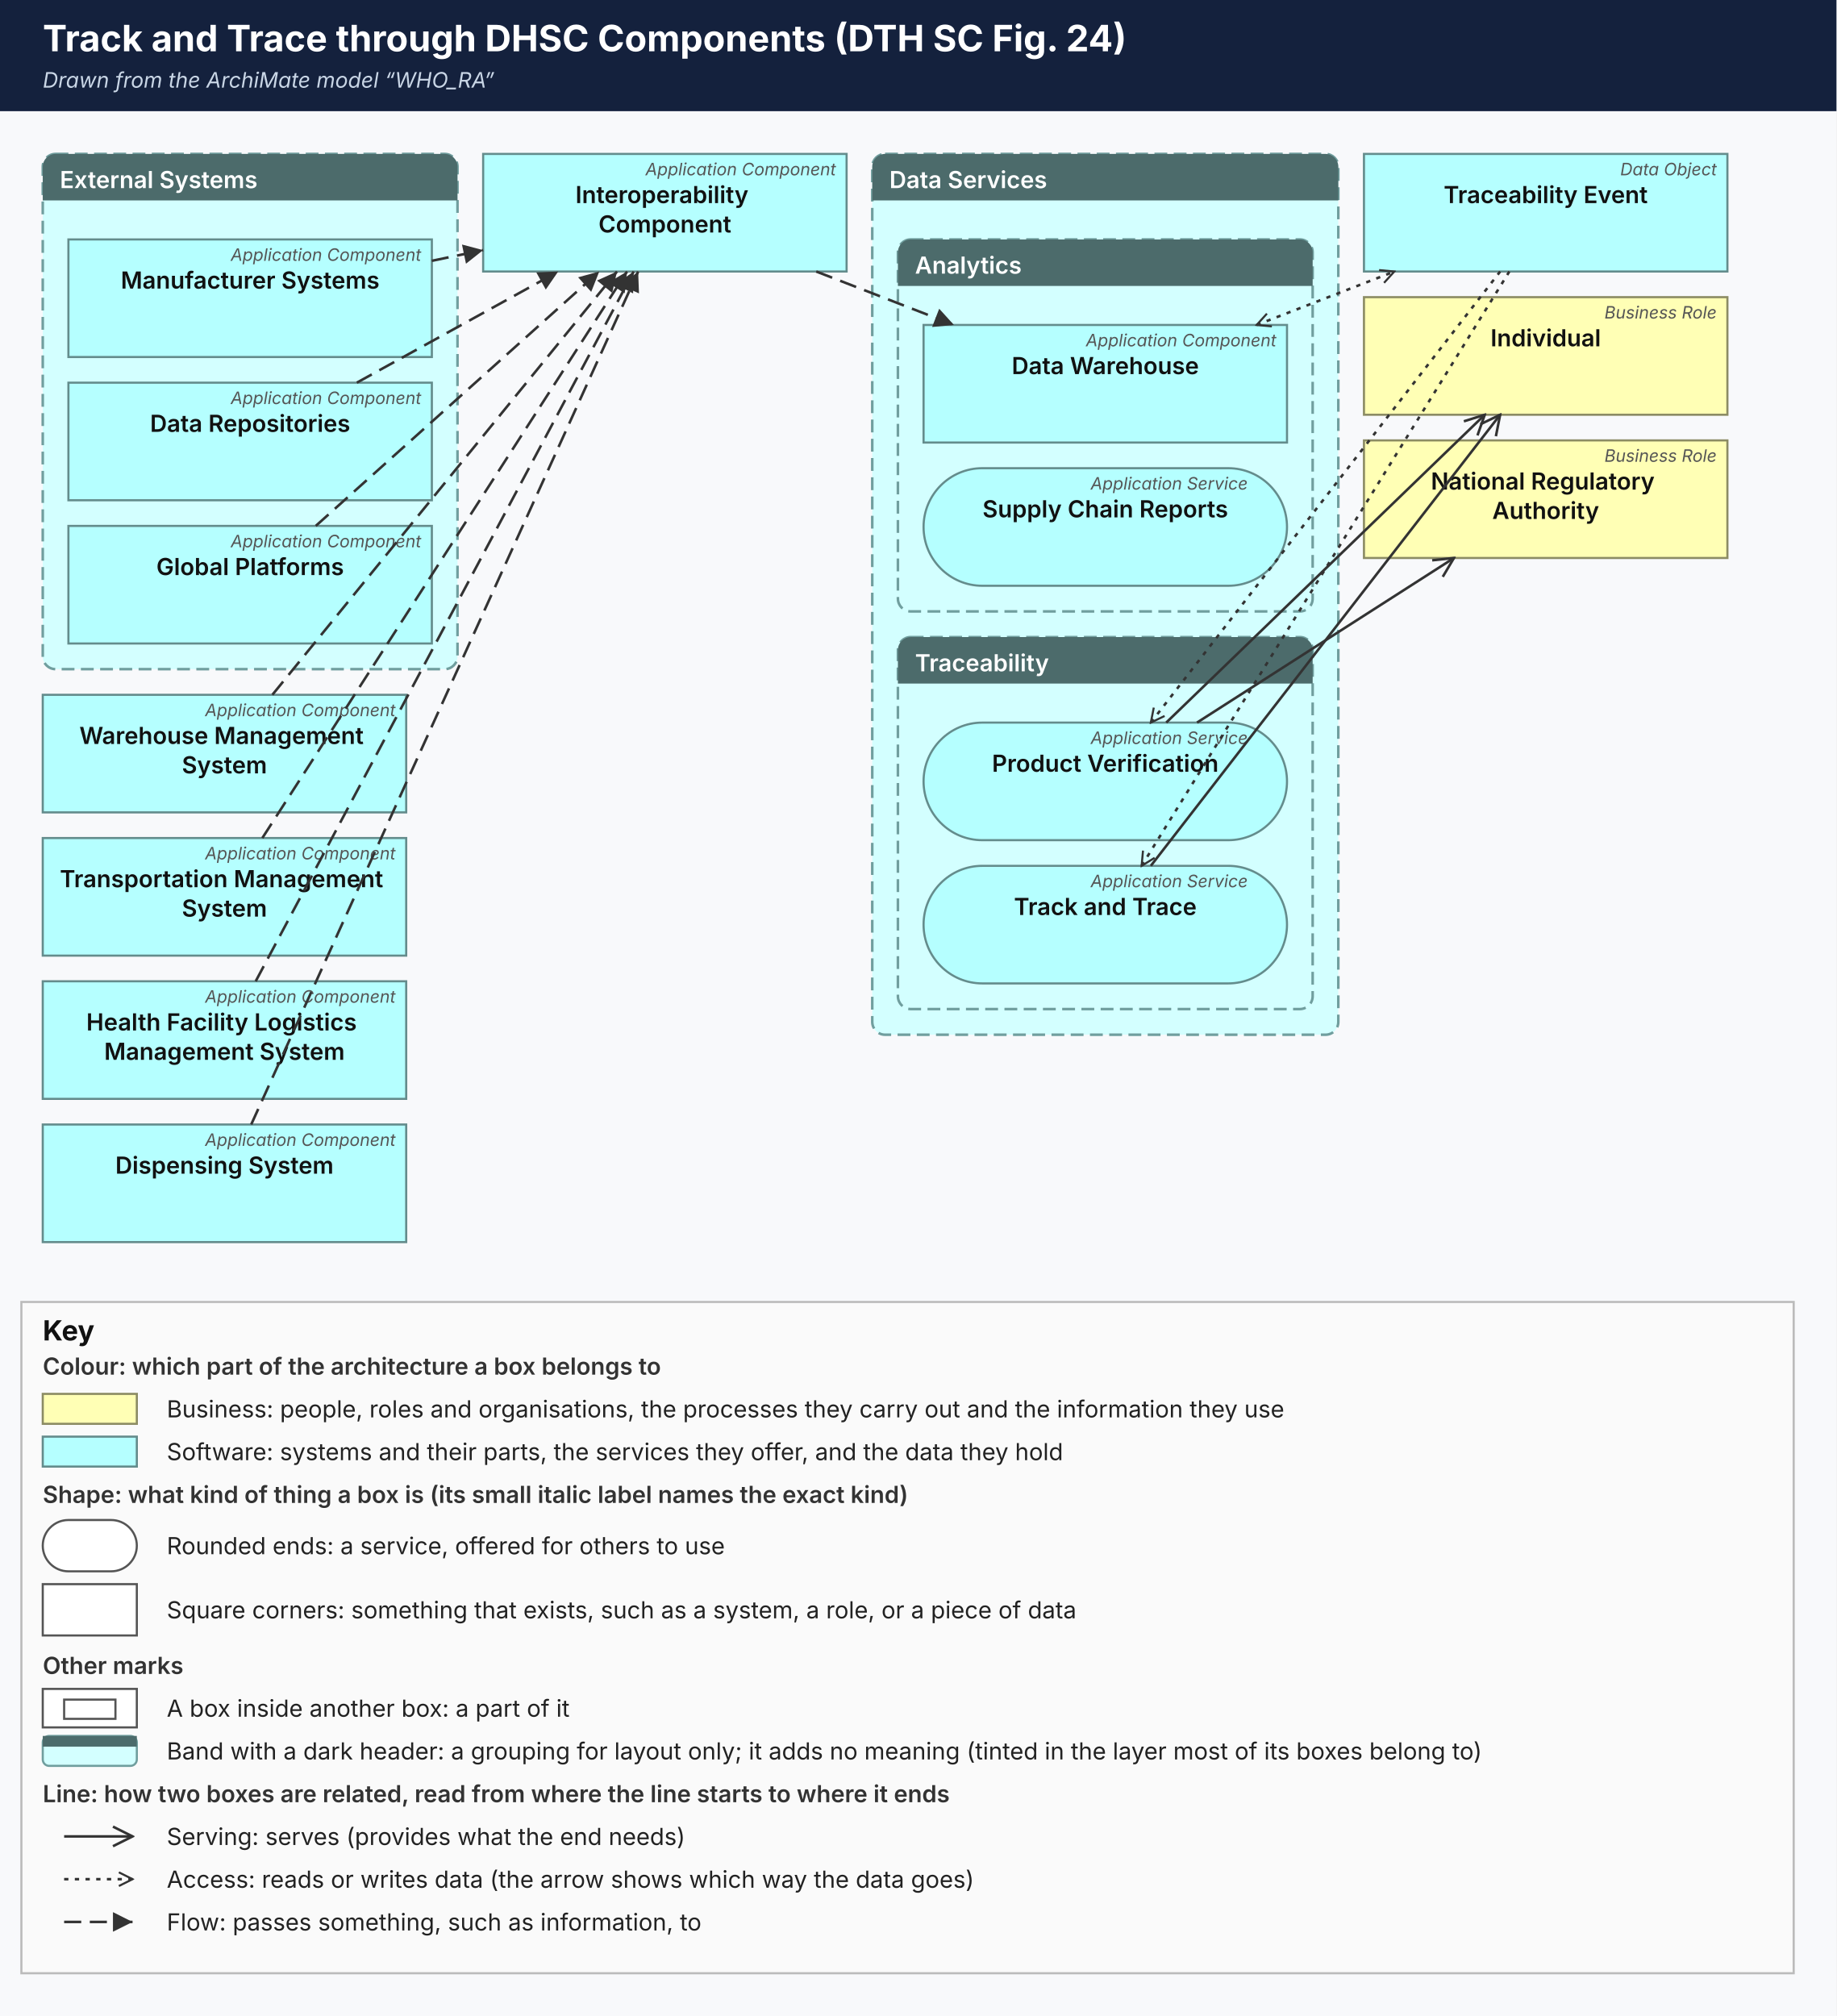
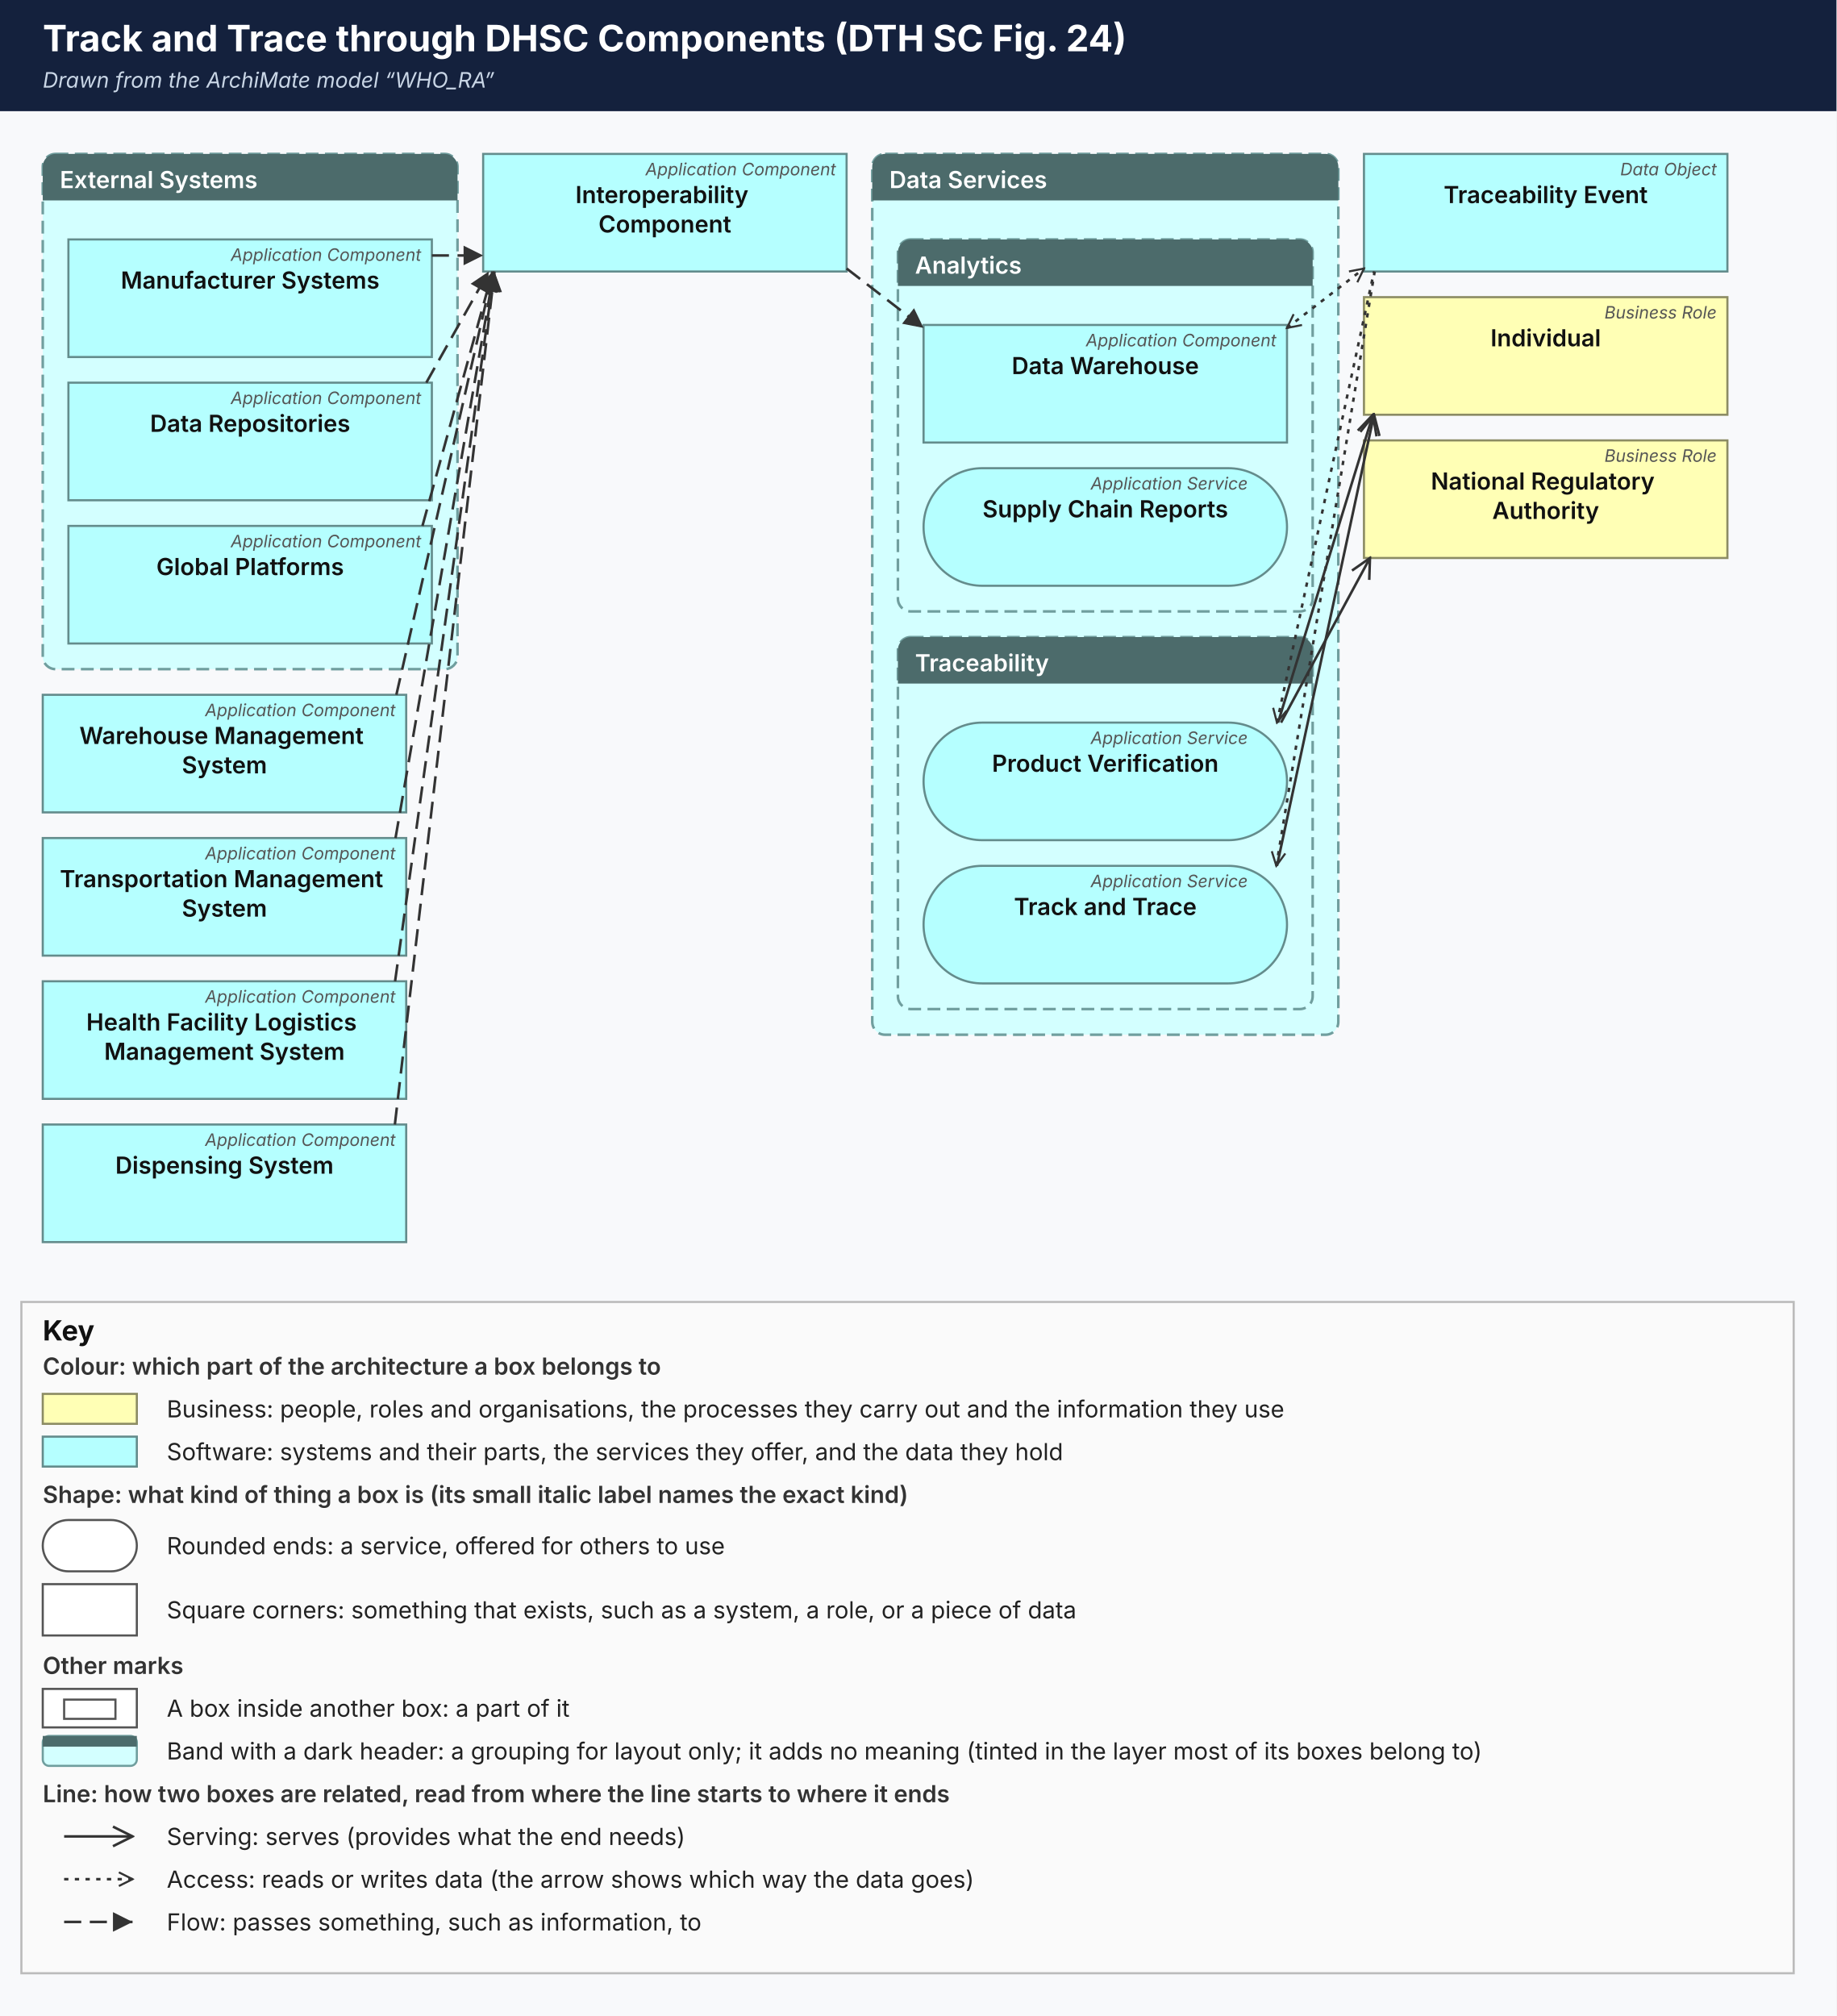
<svg xmlns="http://www.w3.org/2000/svg" viewBox="4 -48 859 943" width="859" height="943" role="img" aria-labelledby="av-title">
  <style>
.av-name{font:600 11px Inter, "Segoe UI", system-ui, -apple-system, Helvetica, Arial, sans-serif;fill:#111}
.av-type{font:italic 8px Inter, "Segoe UI", system-ui, -apple-system, Helvetica, Arial, sans-serif;fill:#555}
.av-group{font:600 11px Inter, "Segoe UI", system-ui, -apple-system, Helvetica, Arial, sans-serif;fill:#333}
.av-note{font:10px Inter, "Segoe UI", system-ui, -apple-system, Helvetica, Arial, sans-serif;fill:#222}
.av-key{font:11px Inter, "Segoe UI", system-ui, -apple-system, Helvetica, Arial, sans-serif;fill:#222}
.av-keyh{font:600 11px Inter, "Segoe UI", system-ui, -apple-system, Helvetica, Arial, sans-serif;fill:#333}
.av-keyt{font:700 13px Inter, "Segoe UI", system-ui, -apple-system, Helvetica, Arial, sans-serif;fill:#111}
.av-rel{font:9px Inter, "Segoe UI", system-ui, -apple-system, Helvetica, Arial, sans-serif;fill:#333;paint-order:stroke;stroke:#fff;stroke-width:3px}
a:hover rect,a:hover polygon,a:focus rect,a:focus polygon{stroke:#06c;stroke-width:2.5}
</style>
  <defs>
    <marker id="arrow-open" viewBox="0 0 12 12" refX="11" refY="6" markerWidth="11" markerHeight="11" orient="auto-start-reverse" markerUnits="userSpaceOnUse">
      <path d="M1 1 L11 6 L1 11" fill="none" stroke="#333" stroke-width="1.3" />
    </marker>
    <marker id="arrow-filled" viewBox="0 0 12 12" refX="11" refY="6" markerWidth="11" markerHeight="11" orient="auto-start-reverse" markerUnits="userSpaceOnUse">
      <path d="M1 1 L11 6 L1 11 Z" fill="#333" />
    </marker>
    <marker id="arrow-small" viewBox="0 0 10 10" refX="9" refY="5" markerWidth="8" markerHeight="8" orient="auto-start-reverse" markerUnits="userSpaceOnUse">
      <path d="M1 1 L9 5 L1 9" fill="none" stroke="#333" stroke-width="1.2" />
    </marker>
    <marker id="triangle-hollow" viewBox="0 0 14 14" refX="13" refY="7" markerWidth="13" markerHeight="13" orient="auto-start-reverse" markerUnits="userSpaceOnUse">
      <path d="M1 1 L13 7 L1 13 Z" fill="#fff" stroke="#333" stroke-width="1.2" />
    </marker>
    <marker id="diamond-filled" viewBox="0 0 16 10" refX="1" refY="5" markerWidth="16" markerHeight="10" orient="auto-start-reverse" markerUnits="userSpaceOnUse">
      <path d="M1 5 L8 1 L15 5 L8 9 Z" fill="#333" />
    </marker>
    <marker id="diamond-hollow" viewBox="0 0 16 10" refX="1" refY="5" markerWidth="16" markerHeight="10" orient="auto-start-reverse" markerUnits="userSpaceOnUse">
      <path d="M1 5 L8 1 L15 5 L8 9 Z" fill="#fff" stroke="#333" stroke-width="1.2" />
    </marker>
    <marker id="dot" viewBox="0 0 8 8" refX="4" refY="4" markerWidth="7" markerHeight="7" orient="auto" markerUnits="userSpaceOnUse">
      <circle cx="4" cy="4" r="3.2" fill="#333" />
    </marker>
    <pattern id="missing" width="8" height="8" patternUnits="userSpaceOnUse" patternTransform="rotate(45)">
      <rect width="8" height="8" fill="#fff" />
      <line x1="0" y1="0" x2="0" y2="8" stroke="#d33" stroke-width="2" />
    </pattern>
  </defs>
  <rect x="4" y="-48" width="859" height="943" fill="#f8f9fb" />
  <rect x="4" y="-48" width="859" height="52" fill="#14213d" />
  <text x="24" y="-24" style="font:700 17px Inter, &quot;Segoe UI&quot;, system-ui, -apple-system, Helvetica, Arial, sans-serif;fill:#fff">Track and Trace through DHSC Components (DTH SC Fig. 24)</text>
  <text x="24" y="-7" style="font:italic 10px Inter, &quot;Segoe UI&quot;, system-ui, -apple-system, Helvetica, Arial, sans-serif;fill:#c9d6e6">Drawn from the ArchiMate model “WHO_RA”</text>
  <a href="../../../en/dpi-h-ra/archimate/0.3.0-draft.1/element/external-systems/" target="_top">
    <rect x="24" y="24" width="194" height="241" rx="6" fill="#d3ffff" stroke="#709e9e" stroke-width="1.2" stroke-dasharray="6 3" />
    <path d="M24 30 a6 6 0 0 1 6 -6 h182 a6 6 0 0 1 6 6 v15.75 h-194 z" fill="#4c6b6b" />
    <text class="av-group" x="32" y="40" style="fill:#fff">External Systems</text>
  </a>
  <a href="../../../en/dpi-h-ra/archimate/0.3.0-draft.1/element/manufacturer-systems/" target="_top">
    <rect x="36" y="64" width="170" height="55" fill="#b5ffff" stroke="#648c8c" stroke-width="1" />
    <text class="av-type" x="201" y="74" text-anchor="end">Application Component</text>
    <text class="av-name" x="121" y="87" text-anchor="middle">
      <tspan x="121" dy="0">Manufacturer Systems</tspan>
    </text>
  </a>
  <a href="../../../en/dpi-h-ra/archimate/0.3.0-draft.1/element/data-repositories/" target="_top">
    <rect x="36" y="131" width="170" height="55" fill="#b5ffff" stroke="#648c8c" stroke-width="1" />
    <text class="av-type" x="201" y="141" text-anchor="end">Application Component</text>
    <text class="av-name" x="121" y="154" text-anchor="middle">
      <tspan x="121" dy="0">Data Repositories</tspan>
    </text>
  </a>
  <a href="../../../en/dpi-h-ra/archimate/0.3.0-draft.1/element/global-platforms/" target="_top">
    <rect x="36" y="198" width="170" height="55" fill="#b5ffff" stroke="#648c8c" stroke-width="1" />
    <text class="av-type" x="201" y="208" text-anchor="end">Application Component</text>
    <text class="av-name" x="121" y="221" text-anchor="middle">
      <tspan x="121" dy="0">Global Platforms</tspan>
    </text>
  </a>
  <a href="../../../en/dpi-h-ra/archimate/0.3.0-draft.1/element/warehouse-management-system/" target="_top">
    <rect x="24" y="277" width="170" height="55" fill="#b5ffff" stroke="#648c8c" stroke-width="1" />
    <text class="av-type" x="189" y="287" text-anchor="end">Application Component</text>
    <text class="av-name" x="109" y="300" text-anchor="middle">
      <tspan x="109" dy="0">Warehouse Management</tspan>
      <tspan x="109" dy="13.75">System</tspan>
    </text>
  </a>
  <a href="../../../en/dpi-h-ra/archimate/0.3.0-draft.1/element/transportation-management-system/" target="_top">
    <rect x="24" y="344" width="170" height="55" fill="#b5ffff" stroke="#648c8c" stroke-width="1" />
    <text class="av-type" x="189" y="354" text-anchor="end">Application Component</text>
    <text class="av-name" x="109" y="367" text-anchor="middle">
      <tspan x="109" dy="0">Transportation Management</tspan>
      <tspan x="109" dy="13.75">System</tspan>
    </text>
  </a>
  <a href="../../../en/dpi-h-ra/archimate/0.3.0-draft.1/element/health-facility-logistics-management-system/" target="_top">
    <rect x="24" y="411" width="170" height="55" fill="#b5ffff" stroke="#648c8c" stroke-width="1" />
    <text class="av-type" x="189" y="421" text-anchor="end">Application Component</text>
    <text class="av-name" x="109" y="434" text-anchor="middle">
      <tspan x="109" dy="0">Health Facility Logistics</tspan>
      <tspan x="109" dy="13.75">Management System</tspan>
    </text>
  </a>
  <a href="../../../en/dpi-h-ra/archimate/0.3.0-draft.1/element/dispensing-system/" target="_top">
    <rect x="24" y="478" width="170" height="55" fill="#b5ffff" stroke="#648c8c" stroke-width="1" />
    <text class="av-type" x="189" y="488" text-anchor="end">Application Component</text>
    <text class="av-name" x="109" y="501" text-anchor="middle">
      <tspan x="109" dy="0">Dispensing System</tspan>
    </text>
  </a>
  <a href="../../../en/dpi-h-ra/archimate/0.3.0-draft.1/element/interoperability-component/" target="_top">
    <rect x="230" y="24" width="170" height="55" fill="#b5ffff" stroke="#648c8c" stroke-width="1" />
    <text class="av-type" x="395" y="34" text-anchor="end">Application Component</text>
    <text class="av-name" x="315" y="47" text-anchor="middle">
      <tspan x="315" dy="0">Interoperability</tspan>
      <tspan x="315" dy="13.75">Component</tspan>
    </text>
  </a>
  <a href="../../../en/dpi-h-ra/archimate/0.3.0-draft.1/element/data-services/" target="_top">
    <rect x="412" y="24" width="218" height="412" rx="6" fill="#d3ffff" stroke="#709e9e" stroke-width="1.2" stroke-dasharray="6 3" />
    <path d="M412 30 a6 6 0 0 1 6 -6 h206 a6 6 0 0 1 6 6 v15.75 h-218 z" fill="#4c6b6b" />
    <text class="av-group" x="420" y="40" style="fill:#fff">Data Services</text>
  </a>
  <a href="../../../en/dpi-h-ra/archimate/0.3.0-draft.1/element/analytics/" target="_top">
    <rect x="424" y="64" width="194" height="174" rx="6" fill="#d3ffff" stroke="#709e9e" stroke-width="1.2" stroke-dasharray="6 3" />
    <path d="M424 70 a6 6 0 0 1 6 -6 h182 a6 6 0 0 1 6 6 v15.75 h-194 z" fill="#4c6b6b" />
    <text class="av-group" x="432" y="80" style="fill:#fff">Analytics</text>
  </a>
  <a href="../../../en/dpi-h-ra/archimate/0.3.0-draft.1/element/data-warehouse/" target="_top">
    <rect x="436" y="104" width="170" height="55" fill="#b5ffff" stroke="#648c8c" stroke-width="1" />
    <text class="av-type" x="601" y="114" text-anchor="end">Application Component</text>
    <text class="av-name" x="521" y="127" text-anchor="middle">
      <tspan x="521" dy="0">Data Warehouse</tspan>
    </text>
  </a>
  <a href="../../../en/dpi-h-ra/archimate/0.3.0-draft.1/element/supply-chain-reports/" target="_top">
    <rect x="436" y="171" width="170" height="55" rx="27.5" fill="#b5ffff" stroke="#648c8c" stroke-width="1" />
    <text class="av-type" x="587.667" y="181" text-anchor="end">Application Service</text>
    <text class="av-name" x="521" y="194" text-anchor="middle">
      <tspan x="521" dy="0">Supply Chain Reports</tspan>
    </text>
  </a>
  <a href="../../../en/dpi-h-ra/archimate/0.3.0-draft.1/element/traceability-65d5/" target="_top">
    <rect x="424" y="250" width="194" height="174" rx="6" fill="#d3ffff" stroke="#709e9e" stroke-width="1.2" stroke-dasharray="6 3" />
    <path d="M424 256 a6 6 0 0 1 6 -6 h182 a6 6 0 0 1 6 6 v15.75 h-194 z" fill="#4c6b6b" />
    <text class="av-group" x="432" y="266" style="fill:#fff">Traceability</text>
  </a>
  <a href="../../../en/dpi-h-ra/archimate/0.3.0-draft.1/element/product-verification/" target="_top">
    <rect x="436" y="290" width="170" height="55" rx="27.5" fill="#b5ffff" stroke="#648c8c" stroke-width="1" />
    <text class="av-type" x="587.667" y="300" text-anchor="end">Application Service</text>
    <text class="av-name" x="521" y="313" text-anchor="middle">
      <tspan x="521" dy="0">Product Verification</tspan>
    </text>
  </a>
  <a href="../../../en/dpi-h-ra/archimate/0.3.0-draft.1/element/track-and-trace/" target="_top">
    <rect x="436" y="357" width="170" height="55" rx="27.5" fill="#b5ffff" stroke="#648c8c" stroke-width="1" />
    <text class="av-type" x="587.667" y="367" text-anchor="end">Application Service</text>
    <text class="av-name" x="521" y="380" text-anchor="middle">
      <tspan x="521" dy="0">Track and Trace</tspan>
    </text>
  </a>
  <a href="../../../en/dpi-h-ra/archimate/0.3.0-draft.1/element/traceability-event/" target="_top">
    <rect x="642" y="24" width="170" height="55" fill="#b5ffff" stroke="#648c8c" stroke-width="1" />
    <text class="av-type" x="807" y="34" text-anchor="end">Data Object</text>
    <text class="av-name" x="727" y="47" text-anchor="middle">
      <tspan x="727" dy="0">Traceability Event</tspan>
    </text>
  </a>
  <a href="../../../en/dpi-h-ra/archimate/0.3.0-draft.1/element/individual/" target="_top">
    <rect x="642" y="91" width="170" height="55" fill="#ffffb5" stroke="#8c8c64" stroke-width="1" />
    <text class="av-type" x="807" y="101" text-anchor="end">Business Role</text>
    <text class="av-name" x="727" y="114" text-anchor="middle">
      <tspan x="727" dy="0">Individual</tspan>
    </text>
  </a>
  <a href="../../../en/dpi-h-ra/archimate/0.3.0-draft.1/element/national-regulatory-authority/" target="_top">
    <rect x="642" y="158" width="170" height="55" fill="#ffffb5" stroke="#8c8c64" stroke-width="1" />
    <text class="av-type" x="807" y="168" text-anchor="end">Business Role</text>
    <text class="av-name" x="727" y="181" text-anchor="middle">
      <tspan x="727" dy="0">National Regulatory</tspan>
      <tspan x="727" dy="13.75">Authority</tspan>
    </text>
  </a>
  <a href="../../../en/dpi-h-ra/archimate/0.3.0-draft.1/relationship/id-5020ac56f2c251158c6c8bb503f919ec/" target="_top">
-     <path d="M206 74 L230 69" fill="none" stroke="#333" stroke-width="1.2" stroke-dasharray="8 4" marker-end="url(#arrow-filled)" />
-     <path d="M206 74 L230 69" fill="none" stroke="transparent" stroke-width="8" />
+     <path d="M206 71.5 L230 71.5" fill="none" stroke="#333" stroke-width="1.2" stroke-dasharray="8 4" marker-end="url(#arrow-filled)" />
+     <path d="M206 71.5 L230 71.5" fill="none" stroke="transparent" stroke-width="8" />
  </a>
  <a href="../../../en/dpi-h-ra/archimate/0.3.0-draft.1/relationship/id-cadfb5c569be52fe8cfa92ec25a29601/" target="_top">
-     <path d="M170.9 131 L265.1 79" fill="none" stroke="#333" stroke-width="1.2" stroke-dasharray="8 4" marker-end="url(#arrow-filled)" />
-     <path d="M170.9 131 L265.1 79" fill="none" stroke="transparent" stroke-width="8" />
+     <path d="M203.4 131 L232.6 79" fill="none" stroke="#333" stroke-width="1.2" stroke-dasharray="8 4" marker-end="url(#arrow-filled)" />
+     <path d="M203.4 131 L232.6 79" fill="none" stroke="transparent" stroke-width="8" />
  </a>
  <a href="../../../en/dpi-h-ra/archimate/0.3.0-draft.1/relationship/id-efb0687f5df95180acf2e7fe33b48c1c/" target="_top">
-     <path d="M151.7 198 L284.3 79" fill="none" stroke="#333" stroke-width="1.2" stroke-dasharray="8 4" marker-end="url(#arrow-filled)" />
-     <path d="M151.7 198 L284.3 79" fill="none" stroke="transparent" stroke-width="8" />
+     <path d="M201.6 198 L234.4 79" fill="none" stroke="#333" stroke-width="1.2" stroke-dasharray="8 4" marker-end="url(#arrow-filled)" />
+     <path d="M201.6 198 L234.4 79" fill="none" stroke="transparent" stroke-width="8" />
  </a>
  <a href="../../../en/dpi-h-ra/archimate/0.3.0-draft.1/relationship/id-48c4ebaa067e55058b648adb4fc9a066/" target="_top">
-     <path d="M131.4 277 L292.6 79" fill="none" stroke="#333" stroke-width="1.2" stroke-dasharray="8 4" marker-end="url(#arrow-filled)" />
-     <path d="M131.4 277 L292.6 79" fill="none" stroke="transparent" stroke-width="8" />
+     <path d="M189.4 277 L234.6 79" fill="none" stroke="#333" stroke-width="1.2" stroke-dasharray="8 4" marker-end="url(#arrow-filled)" />
+     <path d="M189.4 277 L234.6 79" fill="none" stroke="transparent" stroke-width="8" />
  </a>
  <a href="../../../en/dpi-h-ra/archimate/0.3.0-draft.1/relationship/id-62e98e363f005228803f60435478fede/" target="_top">
-     <path d="M126.7 344 L297.3 79" fill="none" stroke="#333" stroke-width="1.2" stroke-dasharray="8 4" marker-end="url(#arrow-filled)" />
-     <path d="M126.7 344 L297.3 79" fill="none" stroke="transparent" stroke-width="8" />
+     <path d="M189 344 L235 79" fill="none" stroke="#333" stroke-width="1.2" stroke-dasharray="8 4" marker-end="url(#arrow-filled)" />
+     <path d="M189 344 L235 79" fill="none" stroke="transparent" stroke-width="8" />
  </a>
  <a href="../../../en/dpi-h-ra/archimate/0.3.0-draft.1/relationship/id-3198916b3bd75338bd9fe029417afe0c/" target="_top">
-     <path d="M123.6 411 L300.4 79" fill="none" stroke="#333" stroke-width="1.2" stroke-dasharray="8 4" marker-end="url(#arrow-filled)" />
-     <path d="M123.6 411 L300.4 79" fill="none" stroke="transparent" stroke-width="8" />
+     <path d="M188.8 411 L235.2 79" fill="none" stroke="#333" stroke-width="1.2" stroke-dasharray="8 4" marker-end="url(#arrow-filled)" />
+     <path d="M188.8 411 L235.2 79" fill="none" stroke="transparent" stroke-width="8" />
  </a>
  <a href="../../../en/dpi-h-ra/archimate/0.3.0-draft.1/relationship/id-178a93a0dcf35015bdad9671d3e33eb0/" target="_top">
-     <path d="M121.5 478 L302.5 79" fill="none" stroke="#333" stroke-width="1.2" stroke-dasharray="8 4" marker-end="url(#arrow-filled)" />
-     <path d="M121.5 478 L302.5 79" fill="none" stroke="transparent" stroke-width="8" />
+     <path d="M188.7 478 L235.3 79" fill="none" stroke="#333" stroke-width="1.2" stroke-dasharray="8 4" marker-end="url(#arrow-filled)" />
+     <path d="M188.7 478 L235.3 79" fill="none" stroke="transparent" stroke-width="8" />
  </a>
  <a href="../../../en/dpi-h-ra/archimate/0.3.0-draft.1/relationship/id-b9ba74976a6b5e77894116b8bb1fbff0/" target="_top">
-     <path d="M385.8 79 L450.2 104" fill="none" stroke="#333" stroke-width="1.2" stroke-dasharray="8 4" marker-end="url(#arrow-filled)" />
-     <path d="M385.8 79 L450.2 104" fill="none" stroke="transparent" stroke-width="8" />
+     <path d="M400 77.6 L436 105.4" fill="none" stroke="#333" stroke-width="1.2" stroke-dasharray="8 4" marker-end="url(#arrow-filled)" />
+     <path d="M400 77.6 L436 105.4" fill="none" stroke="transparent" stroke-width="8" />
  </a>
  <a href="../../../en/dpi-h-ra/archimate/0.3.0-draft.1/relationship/id-c76d74e5a98e55a3b48727eac34bcf81/" target="_top">
-     <path d="M591.8 104 L656.2 79" fill="none" stroke="#333" stroke-width="1.2" stroke-dasharray="2 3" marker-start="url(#arrow-small)" marker-end="url(#arrow-small)" />
-     <path d="M591.8 104 L656.2 79" fill="none" stroke="transparent" stroke-width="8" />
+     <path d="M606 105.4 L642 77.6" fill="none" stroke="#333" stroke-width="1.2" stroke-dasharray="2 3" marker-start="url(#arrow-small)" marker-end="url(#arrow-small)" />
+     <path d="M606 105.4 L642 77.6" fill="none" stroke="transparent" stroke-width="8" />
  </a>
  <a href="../../../en/dpi-h-ra/archimate/0.3.0-draft.1/relationship/id-25d00334b7355e66b67722087d9a16fe/" target="_top">
-     <path d="M542.3 290 L705.7 79" fill="none" stroke="#333" stroke-width="1.2" stroke-dasharray="2 3" marker-start="url(#arrow-small)" />
-     <path d="M542.3 290 L705.7 79" fill="none" stroke="transparent" stroke-width="8" />
+     <path d="M601.3 290 L646.7 79" fill="none" stroke="#333" stroke-width="1.2" stroke-dasharray="2 3" marker-start="url(#arrow-small)" />
+     <path d="M601.3 290 L646.7 79" fill="none" stroke="transparent" stroke-width="8" />
  </a>
  <a href="../../../en/dpi-h-ra/archimate/0.3.0-draft.1/relationship/id-2d8c6442fd065035bb8b8fc75dfac7d9/" target="_top">
-     <path d="M549.5 290 L698.5 146" fill="none" stroke="#333" stroke-width="1.2" marker-end="url(#arrow-open)" />
-     <path d="M549.5 290 L698.5 146" fill="none" stroke="transparent" stroke-width="8" />
+     <path d="M601.8 290 L646.2 146" fill="none" stroke="#333" stroke-width="1.2" marker-end="url(#arrow-open)" />
+     <path d="M601.8 290 L646.2 146" fill="none" stroke="transparent" stroke-width="8" />
  </a>
  <a href="../../../en/dpi-h-ra/archimate/0.3.0-draft.1/relationship/id-5965c2951caf5848840ba9c82648b6a6/" target="_top">
-     <path d="M563.9 290 L684.1 213" fill="none" stroke="#333" stroke-width="1.2" marker-end="url(#arrow-open)" />
-     <path d="M563.9 290 L684.1 213" fill="none" stroke="transparent" stroke-width="8" />
+     <path d="M603.2 290 L644.8 213" fill="none" stroke="#333" stroke-width="1.2" marker-end="url(#arrow-open)" />
+     <path d="M603.2 290 L644.8 213" fill="none" stroke="transparent" stroke-width="8" />
  </a>
  <a href="../../../en/dpi-h-ra/archimate/0.3.0-draft.1/relationship/id-0dcaab2f1e405f0bb9d97fd50e4da579/" target="_top">
-     <path d="M538 357 L710 79" fill="none" stroke="#333" stroke-width="1.2" stroke-dasharray="2 3" marker-start="url(#arrow-small)" />
-     <path d="M538 357 L710 79" fill="none" stroke="transparent" stroke-width="8" />
+     <path d="M601 357 L647 79" fill="none" stroke="#333" stroke-width="1.2" stroke-dasharray="2 3" marker-start="url(#arrow-small)" />
+     <path d="M601 357 L647 79" fill="none" stroke="transparent" stroke-width="8" />
  </a>
  <a href="../../../en/dpi-h-ra/archimate/0.3.0-draft.1/relationship/id-f6683353dc6a545f820b9d769b5aa44e/" target="_top">
-     <path d="M542.3 357 L705.7 146" fill="none" stroke="#333" stroke-width="1.2" marker-end="url(#arrow-open)" />
-     <path d="M542.3 357 L705.7 146" fill="none" stroke="transparent" stroke-width="8" />
+     <path d="M601.3 357 L646.7 146" fill="none" stroke="#333" stroke-width="1.2" marker-end="url(#arrow-open)" />
+     <path d="M601.3 357 L646.7 146" fill="none" stroke="transparent" stroke-width="8" />
  </a>
  <g class="av-legend">
    <rect x="14" y="561" width="829" height="314" fill="#fafafa" stroke="#bbb" />
    <text class="av-keyt" x="24" y="579">Key</text>
    <text class="av-keyh" x="24" y="595">Colour: which part of the architecture a box belongs to</text>
    <rect x="24" y="604" width="44" height="14" fill="#ffffb5" stroke="#8c8c64" />
    <text class="av-key" x="82" y="615">Business: people, roles and organisations, the processes they carry out and the information they use</text>
    <rect x="24" y="624" width="44" height="14" fill="#b5ffff" stroke="#648c8c" />
    <text class="av-key" x="82" y="635">Software: systems and their parts, the services they offer, and the data they hold</text>
    <text class="av-keyh" x="24" y="655">Shape: what kind of thing a box is (its small italic label names the exact kind)</text>
    <rect x="24" y="663" width="44" height="24" rx="12" fill="#fff" stroke="#555" />
    <text class="av-key" x="82" y="679">Rounded ends: a service, offered for others to use</text>
    <rect x="24" y="693" width="44" height="24" fill="#fff" stroke="#555" />
    <text class="av-key" x="82" y="709">Square corners: something that exists, such as a system, a role, or a piece of data</text>
    <text class="av-keyh" x="24" y="735">Other marks</text>
    <rect x="24" y="742" width="44" height="18" fill="#fff" stroke="#555" />
    <rect x="34" y="747" width="24" height="9" fill="#fff" stroke="#555" />
    <text class="av-key" x="82" y="755">A box inside another box: a part of it</text>
    <rect x="24" y="764" width="44" height="14" rx="3" fill="#d3ffff" stroke="#709e9e" />
    <rect x="24" y="764" width="44" height="5" fill="#4c6b6b" />
    <text class="av-key" x="82" y="775">Band with a dark header: a grouping for layout only; it adds no meaning (tinted in the layer most of its boxes belong to)</text>
    <text class="av-keyh" x="24" y="795">Line: how two boxes are related, read from where the line starts to where it ends</text>
    <path d="M34 811 L66 811" fill="none" stroke="#333" stroke-width="1.2" marker-end="url(#arrow-open)" />
    <text class="av-key" x="82" y="815">Serving: serves (provides what the end needs)</text>
    <path d="M34 831 L66 831" fill="none" stroke="#333" stroke-width="1.2" stroke-dasharray="2 3" marker-end="url(#arrow-small)" />
    <text class="av-key" x="82" y="835">Access: reads or writes data (the arrow shows which way the data goes)</text>
    <path d="M34 851 L66 851" fill="none" stroke="#333" stroke-width="1.2" stroke-dasharray="8 4" marker-end="url(#arrow-filled)" />
    <text class="av-key" x="82" y="855">Flow: passes something, such as information, to</text>
  </g>
</svg>
